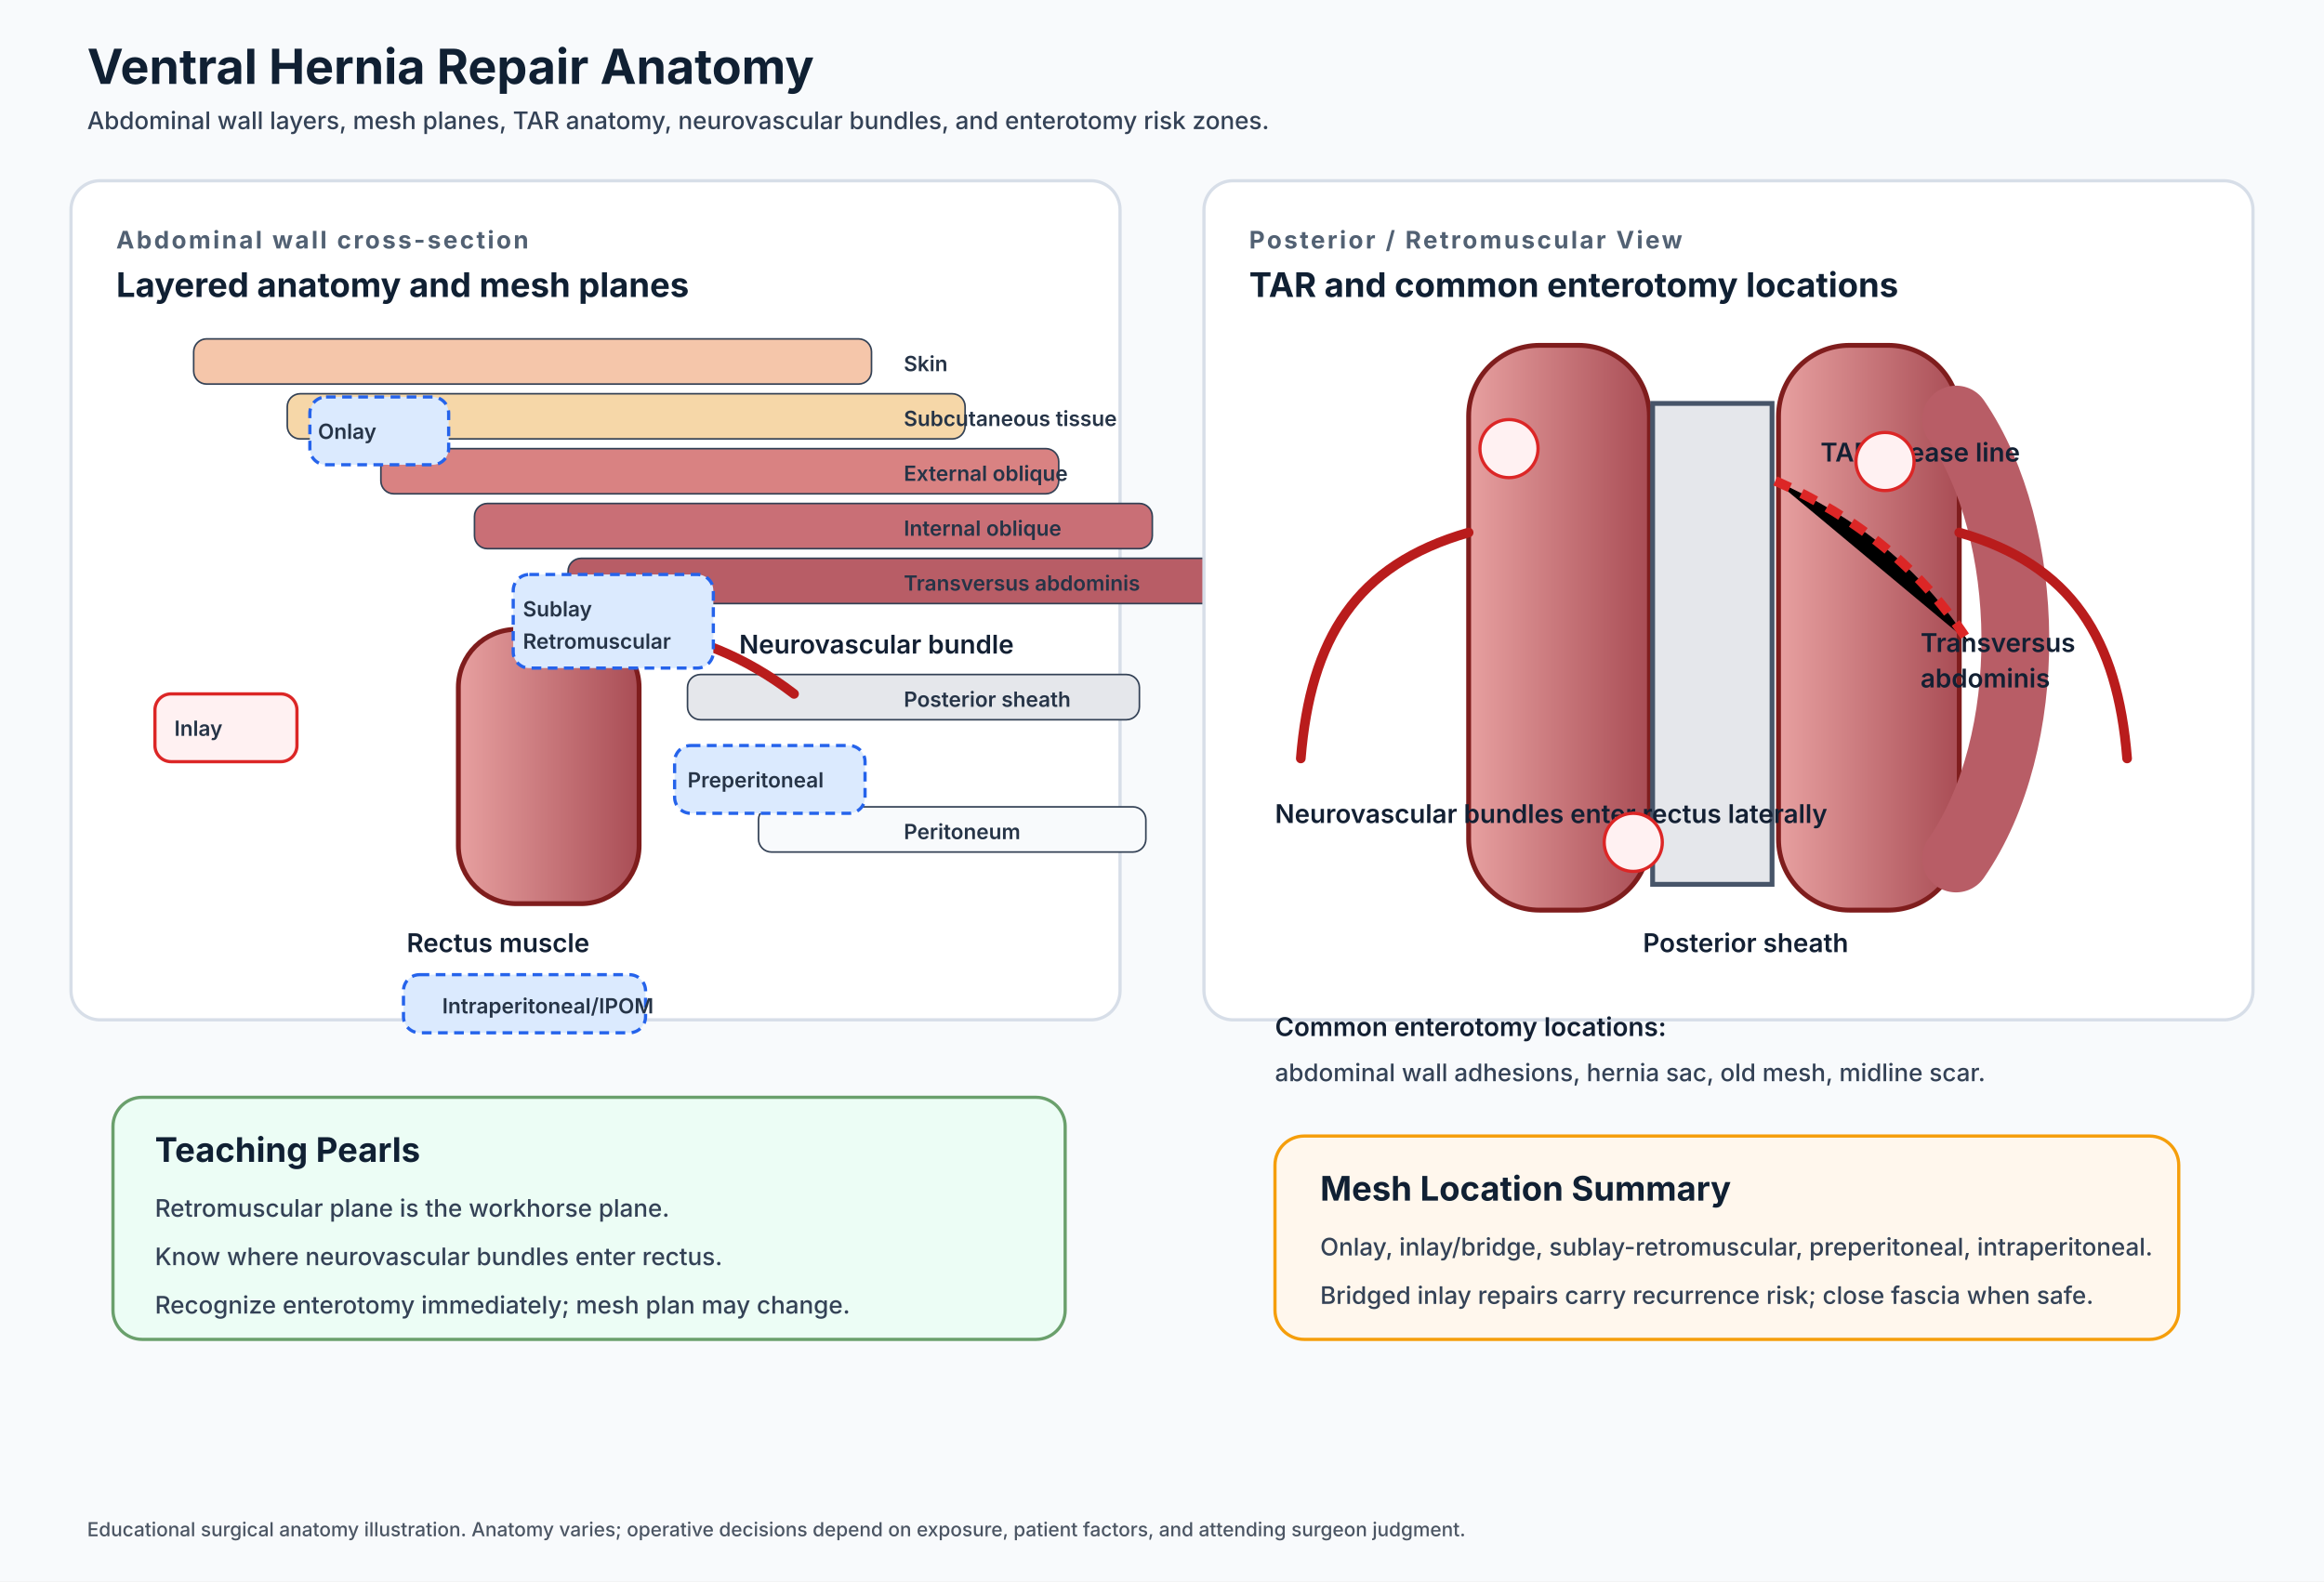
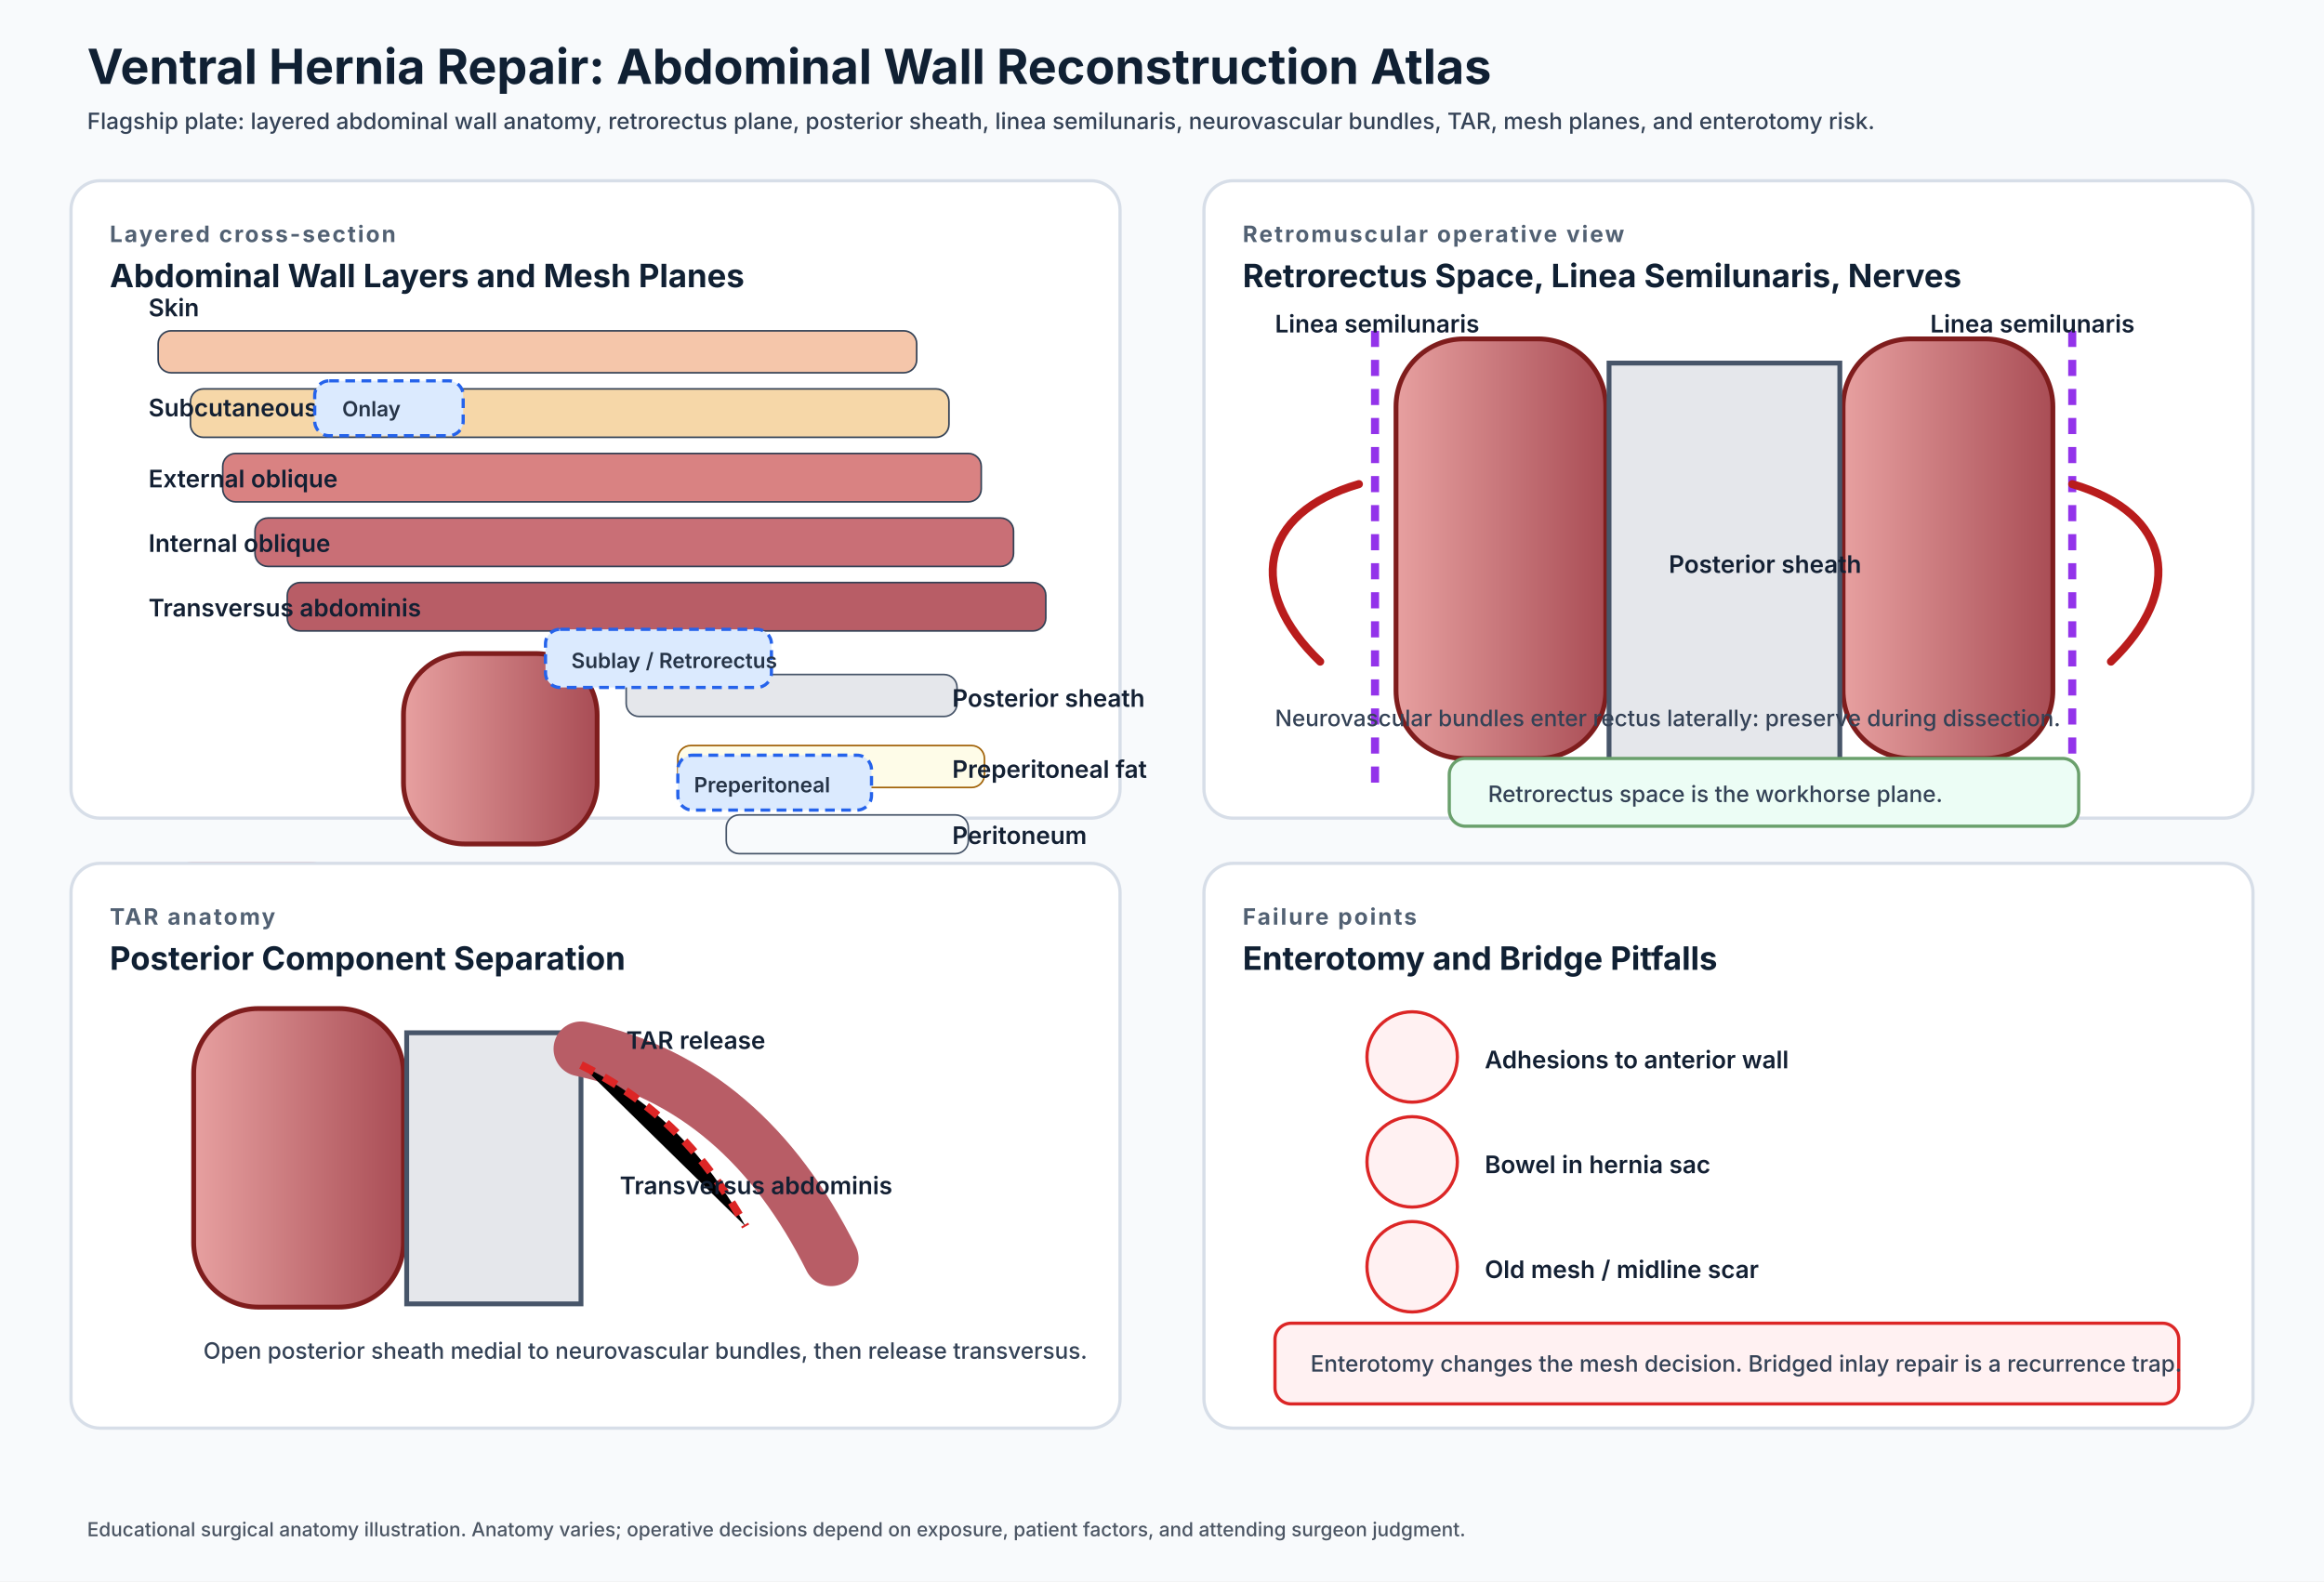
<svg xmlns="http://www.w3.org/2000/svg" viewBox="0 0 1440 980" role="img">
  <defs>
    <linearGradient id="bowel" x1="0" x2="1">
      <stop offset="0" stop-color="#f3c7a9" />
      <stop offset="1" stop-color="#c9836f" />
    </linearGradient>
    <linearGradient id="organ" x1="0" x2="1" y1="0" y2="1">
      <stop offset="0" stop-color="#f7d7bd" />
      <stop offset="1" stop-color="#b86761" />
    </linearGradient>
    <linearGradient id="muscle" x1="0" x2="1">
      <stop offset="0" stop-color="#e7a0a0" />
      <stop offset="1" stop-color="#a94d55" />
    </linearGradient>
    <linearGradient id="thyroid" x1="0" x2="1">
      <stop offset="0" stop-color="#c77a66" />
      <stop offset="1" stop-color="#8c3f45" />
    </linearGradient>
    <marker id="dot" markerWidth="8" markerHeight="8" refX="4" refY="4">
      <circle cx="4" cy="4" r="3" fill="#111827" />
    </marker>
    <marker id="arrow" markerWidth="10" markerHeight="10" refX="9" refY="5" orient="auto">
      <path d="M0,0 L10,5 L0,10 z" fill="#23577b" />
    </marker>
    <style>
- .bg{fill:#f8fafc}.panel{fill:#fff;stroke:#d7dee8;stroke-width:2}.title{font:700 30px Inter,Arial,sans-serif;fill:#102033}.sub{font:700 15px Inter,Arial,sans-serif;fill:#526173;text-transform:uppercase;letter-spacing:1.4px}.h{font:700 21px Inter,Arial,sans-serif;fill:#102033}.label{font:600 16px Inter,Arial,sans-serif;fill:#132033}.small{font:600 13px Inter,Arial,sans-serif;fill:#263447}.note{font:500 15px Inter,Arial,sans-serif;fill:#344256}.tiny{font:500 12px Inter,Arial,sans-serif;fill:#4b5563}.leader{fill:none;stroke:#1f2937;stroke-width:1.5;marker-end:url(#dot)}.artery{fill:none;stroke:#b91c1c;stroke-width:6;stroke-linecap:round;stroke-linejoin:round}.vein{fill:none;stroke:#2563eb;stroke-width:6;stroke-linecap:round}.nerve{fill:none;stroke:#d6a21e;stroke-width:5;stroke-linecap:round;stroke-dasharray:8 5}.duct{fill:none;stroke:#7f9b42;stroke-width:13;stroke-linecap:round;stroke-linejoin:round}.danger{fill:#fff1f2;stroke:#dc2626;stroke-width:2}.pearl{fill:#ecfdf5;stroke:#6aa06c;stroke-width:2}.variant{fill:#fff7ed;stroke:#f59e0b;stroke-width:2}.flow{fill:#eef6ff;stroke:#23577b;stroke-width:2}.mesh{fill:#dbeafe;stroke:#2563eb;stroke-width:2;stroke-dasharray:6 4}.zone1{fill:#fee2e2;stroke:#b91c1c;stroke-width:2}.zone2{fill:#ffedd5;stroke:#ea580c;stroke-width:2}.zone3{fill:#ede9fe;stroke:#7c3aed;stroke-width:2}
+ .bg{fill:#f8fafc}.panel{fill:#fff;stroke:#d7dee8;stroke-width:2}.title{font:700 30px Inter,Arial,sans-serif;fill:#102033}.sub{font:700 14px Inter,Arial,sans-serif;fill:#526173;text-transform:uppercase;letter-spacing:1.2px}.h{font:700 20px Inter,Arial,sans-serif;fill:#102033}.label{font:600 15px Inter,Arial,sans-serif;fill:#132033}.small{font:600 13px Inter,Arial,sans-serif;fill:#263447}.note{font:500 14px Inter,Arial,sans-serif;fill:#344256}.tiny{font:500 12px Inter,Arial,sans-serif;fill:#4b5563}.leader{fill:none;stroke:#1f2937;stroke-width:1.5;marker-end:url(#dot)}.artery{fill:none;stroke:#b91c1c;stroke-width:5;stroke-linecap:round;stroke-linejoin:round}.vein{fill:none;stroke:#2563eb;stroke-width:5;stroke-linecap:round}.nerve{fill:none;stroke:#d6a21e;stroke-width:4.5;stroke-linecap:round;stroke-dasharray:7 5}.duct{fill:none;stroke:#7f9b42;stroke-width:12;stroke-linecap:round;stroke-linejoin:round}.danger{fill:#fff1f2;stroke:#dc2626;stroke-width:2}.pearl{fill:#ecfdf5;stroke:#6aa06c;stroke-width:2}.variant{fill:#fff7ed;stroke:#f59e0b;stroke-width:2}.flow{fill:#eef6ff;stroke:#23577b;stroke-width:2}.mesh{fill:#dbeafe;stroke:#2563eb;stroke-width:2;stroke-dasharray:6 4}.zone1{fill:#fee2e2;stroke:#b91c1c;stroke-width:2}.zone2{fill:#ffedd5;stroke:#ea580c;stroke-width:2}.zone3{fill:#ede9fe;stroke:#7c3aed;stroke-width:2}.pack{fill:#fef3c7;stroke:#b45309;stroke-width:2}.cut{stroke:#dc2626;stroke-width:5;stroke-dasharray:9 7}.fat{fill:#f6d7a8;stroke:#b7791f;stroke-width:2}
</style>
  </defs>
  <rect width="1440" height="980" class="bg" />
-   <text x="54" y="52" class="title">Ventral Hernia Repair Anatomy</text>
-   <text x="54" y="80" class="note">Abdominal wall layers, mesh planes, TAR anatomy, neurovascular bundles, and enterotomy risk zones.</text>
-   <rect x="44" y="112" width="650" height="520" rx="18" class="panel" />
-   <text x="72" y="154" class="sub">Abdominal wall cross-section</text>
-   <text x="72" y="184" class="h">Layered anatomy and mesh planes</text>
-   <rect x="120" y="210" width="420" height="28" rx="8" fill="#f5c6aa" stroke="#334155" />
-   <text x="560" y="230" class="small">Skin</text>
-   <rect x="178" y="244" width="420" height="28" rx="8" fill="#f6d7a8" stroke="#334155" />
-   <text x="560" y="264" class="small">Subcutaneous tissue</text>
-   <rect x="236" y="278" width="420" height="28" rx="8" fill="#d98282" stroke="#334155" />
-   <text x="560" y="298" class="small">External oblique</text>
-   <rect x="294" y="312" width="420" height="28" rx="8" fill="#c96f76" stroke="#334155" />
-   <text x="560" y="332" class="small">Internal oblique</text>
-   <rect x="352" y="346" width="420" height="28" rx="8" fill="#b85d66" stroke="#334155" />
-   <text x="560" y="366" class="small">Transversus abdominis</text>
-   <rect x="284" y="390" width="112" height="170" rx="36" fill="url(#muscle)" stroke="#7f1d1d" stroke-width="3" />
-   <text x="252" y="590" class="label">Rectus muscle</text>
-   <rect x="426" y="418" width="280" height="28" rx="8" fill="#e5e7eb" stroke="#334155" />
-   <text x="560" y="438" class="small">Posterior sheath</text>
-   <rect x="470" y="500" width="240" height="28" rx="8" fill="#f8fafc" stroke="#334155" />
-   <text x="560" y="520" class="small">Peritoneum</text>
-   <path d="M396 390 C430 394 462 407 492 430" class="artery" />
-   <text x="458" y="405" class="label">Neurovascular bundle</text>
-   <rect x="192" y="246" width="86" height="42" rx="10" class="mesh" />
-   <text x="197" y="272" class="small">Onlay</text>
-   <rect x="96" y="430" width="88" height="42" rx="10" class="danger" />
-   <text x="108" y="456" class="small">Inlay</text>
-   <rect x="318" y="356" width="124" height="58" rx="10" class="mesh" />
-   <text x="324" y="382" class="small">Sublay</text>
-   <text x="324" y="402" class="small">Retromuscular</text>
-   <rect x="418" y="462" width="118" height="42" rx="10" class="mesh" />
-   <text x="426" y="488" class="small">Preperitoneal</text>
-   <rect x="250" y="604" width="150" height="36" rx="10" class="mesh" />
-   <text x="274" y="628" class="small">Intraperitoneal/IPOM</text>
-   <rect x="746" y="112" width="650" height="520" rx="18" class="panel" />
-   <text x="774" y="154" class="sub">Posterior / Retromuscular View</text>
-   <text x="774" y="184" class="h">TAR and common enterotomy locations</text>
-   <rect x="910" y="214" width="112" height="350" rx="44" fill="url(#muscle)" stroke="#7f1d1d" stroke-width="3" />
-   <rect x="1102" y="214" width="112" height="350" rx="44" fill="url(#muscle)" stroke="#7f1d1d" stroke-width="3" />
-   <path d="M1024 250 L1098 250 L1098 548 L1024 548 Z" fill="#e5e7eb" stroke="#475569" stroke-width="3" />
-   <text x="1018" y="590" class="label">Posterior sheath</text>
-   <path d="M1212 260 C1260 330 1262 460 1212 532" fill="none" stroke="#b85d66" stroke-width="42" stroke-linecap="round" />
-   <text x="1190" y="404" class="label">Transversus</text>
-   <text x="1190" y="426" class="label">abdominis</text>
-   <path d="M1100 298 C1150 320 1190 352 1220 398" stroke="#dc2626" stroke-width="6" stroke-dasharray="10 8" />
-   <text x="1128" y="286" class="label">TAR release line</text>
-   <path d="M910 330 C840 350 812 396 806 470" class="artery" />
-   <path d="M1214 330 C1284 350 1312 396 1318 470" class="artery" />
-   <text x="790" y="510" class="label">Neurovascular bundles enter rectus laterally</text>
-   <circle cx="935" cy="278" r="18" class="danger" />
-   <circle cx="1012" cy="522" r="18" class="danger" />
-   <circle cx="1168" cy="286" r="18" class="danger" />
-   <text x="790" y="642" class="label">Common enterotomy locations:</text>
-   <text x="790" y="670" class="note">abdominal wall adhesions, hernia sac, old mesh, midline scar.</text>
-   <rect x="70" y="680" width="590" height="150" rx="18" class="pearl" />
-   <text x="96" y="720" class="h">Teaching Pearls</text>
-   <text x="96" y="754" class="note">Retromuscular plane is the workhorse plane.</text>
-   <text x="96" y="784" class="note">Know where neurovascular bundles enter rectus.</text>
-   <text x="96" y="814" class="note">Recognize enterotomy immediately; mesh plan may change.</text>
-   <rect x="790" y="704" width="560" height="126" rx="18" class="variant" />
-   <text x="818" y="744" class="h">Mesh Location Summary</text>
-   <text x="818" y="778" class="note">Onlay, inlay/bridge, sublay-retromuscular, preperitoneal, intraperitoneal.</text>
-   <text x="818" y="808" class="note">Bridged inlay repairs carry recurrence risk; close fascia when safe.</text>
+   <text x="54" y="52" class="title">Ventral Hernia Repair: Abdominal Wall Reconstruction Atlas</text>
+   <text x="54" y="80" class="note">Flagship plate: layered abdominal wall anatomy, retrorectus plane, posterior sheath, linea semilunaris, neurovascular bundles, TAR, mesh planes, and enterotomy risk.</text>
+   <rect x="44" y="112" width="650" height="395" rx="18" class="panel" />
+   <text x="68" y="150" class="sub">Layered cross-section</text>
+   <text x="68" y="178" class="h">Abdominal Wall Layers and Mesh Planes</text>
+   <rect x="98" y="205" width="470" height="26" rx="8" fill="#f5c6aa" stroke="#334155" />
+   <text x="92" y="196" class="label">Skin</text>
+   <rect x="118" y="241" width="470" height="30" rx="8" fill="#f6d7a8" stroke="#334155" />
+   <text x="92" y="258" class="label">Subcutaneous tissue</text>
+   <rect x="138" y="281" width="470" height="30" rx="8" fill="#d98282" stroke="#334155" />
+   <text x="92" y="302" class="label">External oblique</text>
+   <rect x="158" y="321" width="470" height="30" rx="8" fill="#c96f76" stroke="#334155" />
+   <text x="92" y="342" class="label">Internal oblique</text>
+   <rect x="178" y="361" width="470" height="30" rx="8" fill="#b85d66" stroke="#334155" />
+   <text x="92" y="382" class="label">Transversus abdominis</text>
+   <rect x="250" y="405" width="120" height="118" rx="38" fill="url(#muscle)" stroke="#7f1d1d" stroke-width="3" />
+   <text x="98" y="560" class="label">Rectus muscle</text>
+   <rect x="388" y="418" width="205" height="26" rx="8" fill="#e5e7eb" stroke="#475569" />
+   <text x="590" y="438" class="label">Posterior sheath</text>
+   <rect x="420" y="462" width="190" height="26" rx="8" fill="#fefce8" stroke="#a16207" />
+   <text x="590" y="482" class="label">Preperitoneal fat</text>
+   <rect x="450" y="505" width="150" height="24" rx="8" fill="#f8fafc" stroke="#475569" />
+   <text x="590" y="523" class="label">Peritoneum</text>
+   <rect x="195" y="236" width="92" height="34" rx="9" class="mesh" />
+   <text x="212" y="258" class="small">Onlay</text>
+   <rect x="110" y="535" width="92" height="34" rx="9" class="danger" />
+   <text x="130" y="557" class="small">Inlay</text>
+   <rect x="338" y="390" width="140" height="36" rx="9" class="mesh" />
+   <text x="354" y="414" class="small">Sublay / Retrorectus</text>
+   <rect x="420" y="468" width="120" height="34" rx="9" class="mesh" />
+   <text x="430" y="491" class="small">Preperitoneal</text>
+   <rect x="250" y="548" width="150" height="34" rx="9" class="mesh" />
+   <text x="276" y="571" class="small">Intraperitoneal</text>
+   <rect x="746" y="112" width="650" height="395" rx="18" class="panel" />
+   <text x="770" y="150" class="sub">Retromuscular operative view</text>
+   <text x="770" y="178" class="h">Retrorectus Space, Linea Semilunaris, Nerves</text>
+   <rect x="865" y="210" width="130" height="260" rx="42" fill="url(#muscle)" stroke="#7f1d1d" stroke-width="3" />
+   <rect x="1142" y="210" width="130" height="260" rx="42" fill="url(#muscle)" stroke="#7f1d1d" stroke-width="3" />
+   <path d="M997 225 L1140 225 L1140 472 L997 472 Z" fill="#e5e7eb" stroke="#475569" stroke-width="3" />
+   <text x="1034" y="355" class="label">Posterior sheath</text>
+   <path d="M852 205 L852 488" stroke="#9333ea" stroke-width="5" stroke-dasharray="10 8" />
+   <path d="M1284 205 L1284 488" stroke="#9333ea" stroke-width="5" stroke-dasharray="10 8" />
+   <text x="790" y="206" class="label">Linea semilunaris</text>
+   <text x="1196" y="206" class="label">Linea semilunaris</text>
+   <path d="M842 300 C780 318 772 366 818 410" class="artery" />
+   <path d="M1284 300 C1346 318 1354 366 1308 410" class="artery" />
+   <text x="790" y="450" class="note">Neurovascular bundles enter rectus laterally: preserve during dissection.</text>
+   <rect x="898" y="470" width="390" height="42" rx="10" class="pearl" />
+   <text x="922" y="497" class="note">Retrorectus space is the workhorse plane.</text>
+   <rect x="44" y="535" width="650" height="350" rx="18" class="panel" />
+   <text x="68" y="573" class="sub">TAR anatomy</text>
+   <text x="68" y="601" class="h">Posterior Component Separation</text>
+   <rect x="120" y="625" width="130" height="185" rx="40" fill="url(#muscle)" stroke="#7f1d1d" stroke-width="3" />
+   <path d="M252 640 L360 640 L360 808 L252 808 Z" fill="#e5e7eb" stroke="#475569" stroke-width="3" />
+   <path d="M360 650 C430 665 480 710 515 780" fill="none" stroke="#b85d66" stroke-width="34" stroke-linecap="round" />
+   <path d="M360 660 C405 682 438 716 462 760" class="cut" />
+   <text x="388" y="650" class="label">TAR release</text>
+   <text x="384" y="740" class="label">Transversus abdominis</text>
+   <text x="126" y="842" class="note">Open posterior sheath medial to neurovascular bundles, then release transversus.</text>
+   <rect x="746" y="535" width="650" height="350" rx="18" class="panel" />
+   <text x="770" y="573" class="sub">Failure points</text>
+   <text x="770" y="601" class="h">Enterotomy and Bridge Pitfalls</text>
+   <circle cx="875" cy="655" r="28" class="danger" />
+   <text x="920" y="662" class="label">Adhesions to anterior wall</text>
+   <circle cx="875" cy="720" r="28" class="danger" />
+   <text x="920" y="727" class="label">Bowel in hernia sac</text>
+   <circle cx="875" cy="785" r="28" class="danger" />
+   <text x="920" y="792" class="label">Old mesh / midline scar</text>
+   <rect x="790" y="820" width="560" height="50" rx="10" class="danger" />
+   <text x="812" y="850" class="note">Enterotomy changes the mesh decision. Bridged inlay repair is a recurrence trap.</text>
  <text x="54" y="952" class="tiny">Educational surgical anatomy illustration. Anatomy varies; operative decisions depend on exposure, patient factors, and attending surgeon judgment.</text>
</svg>
